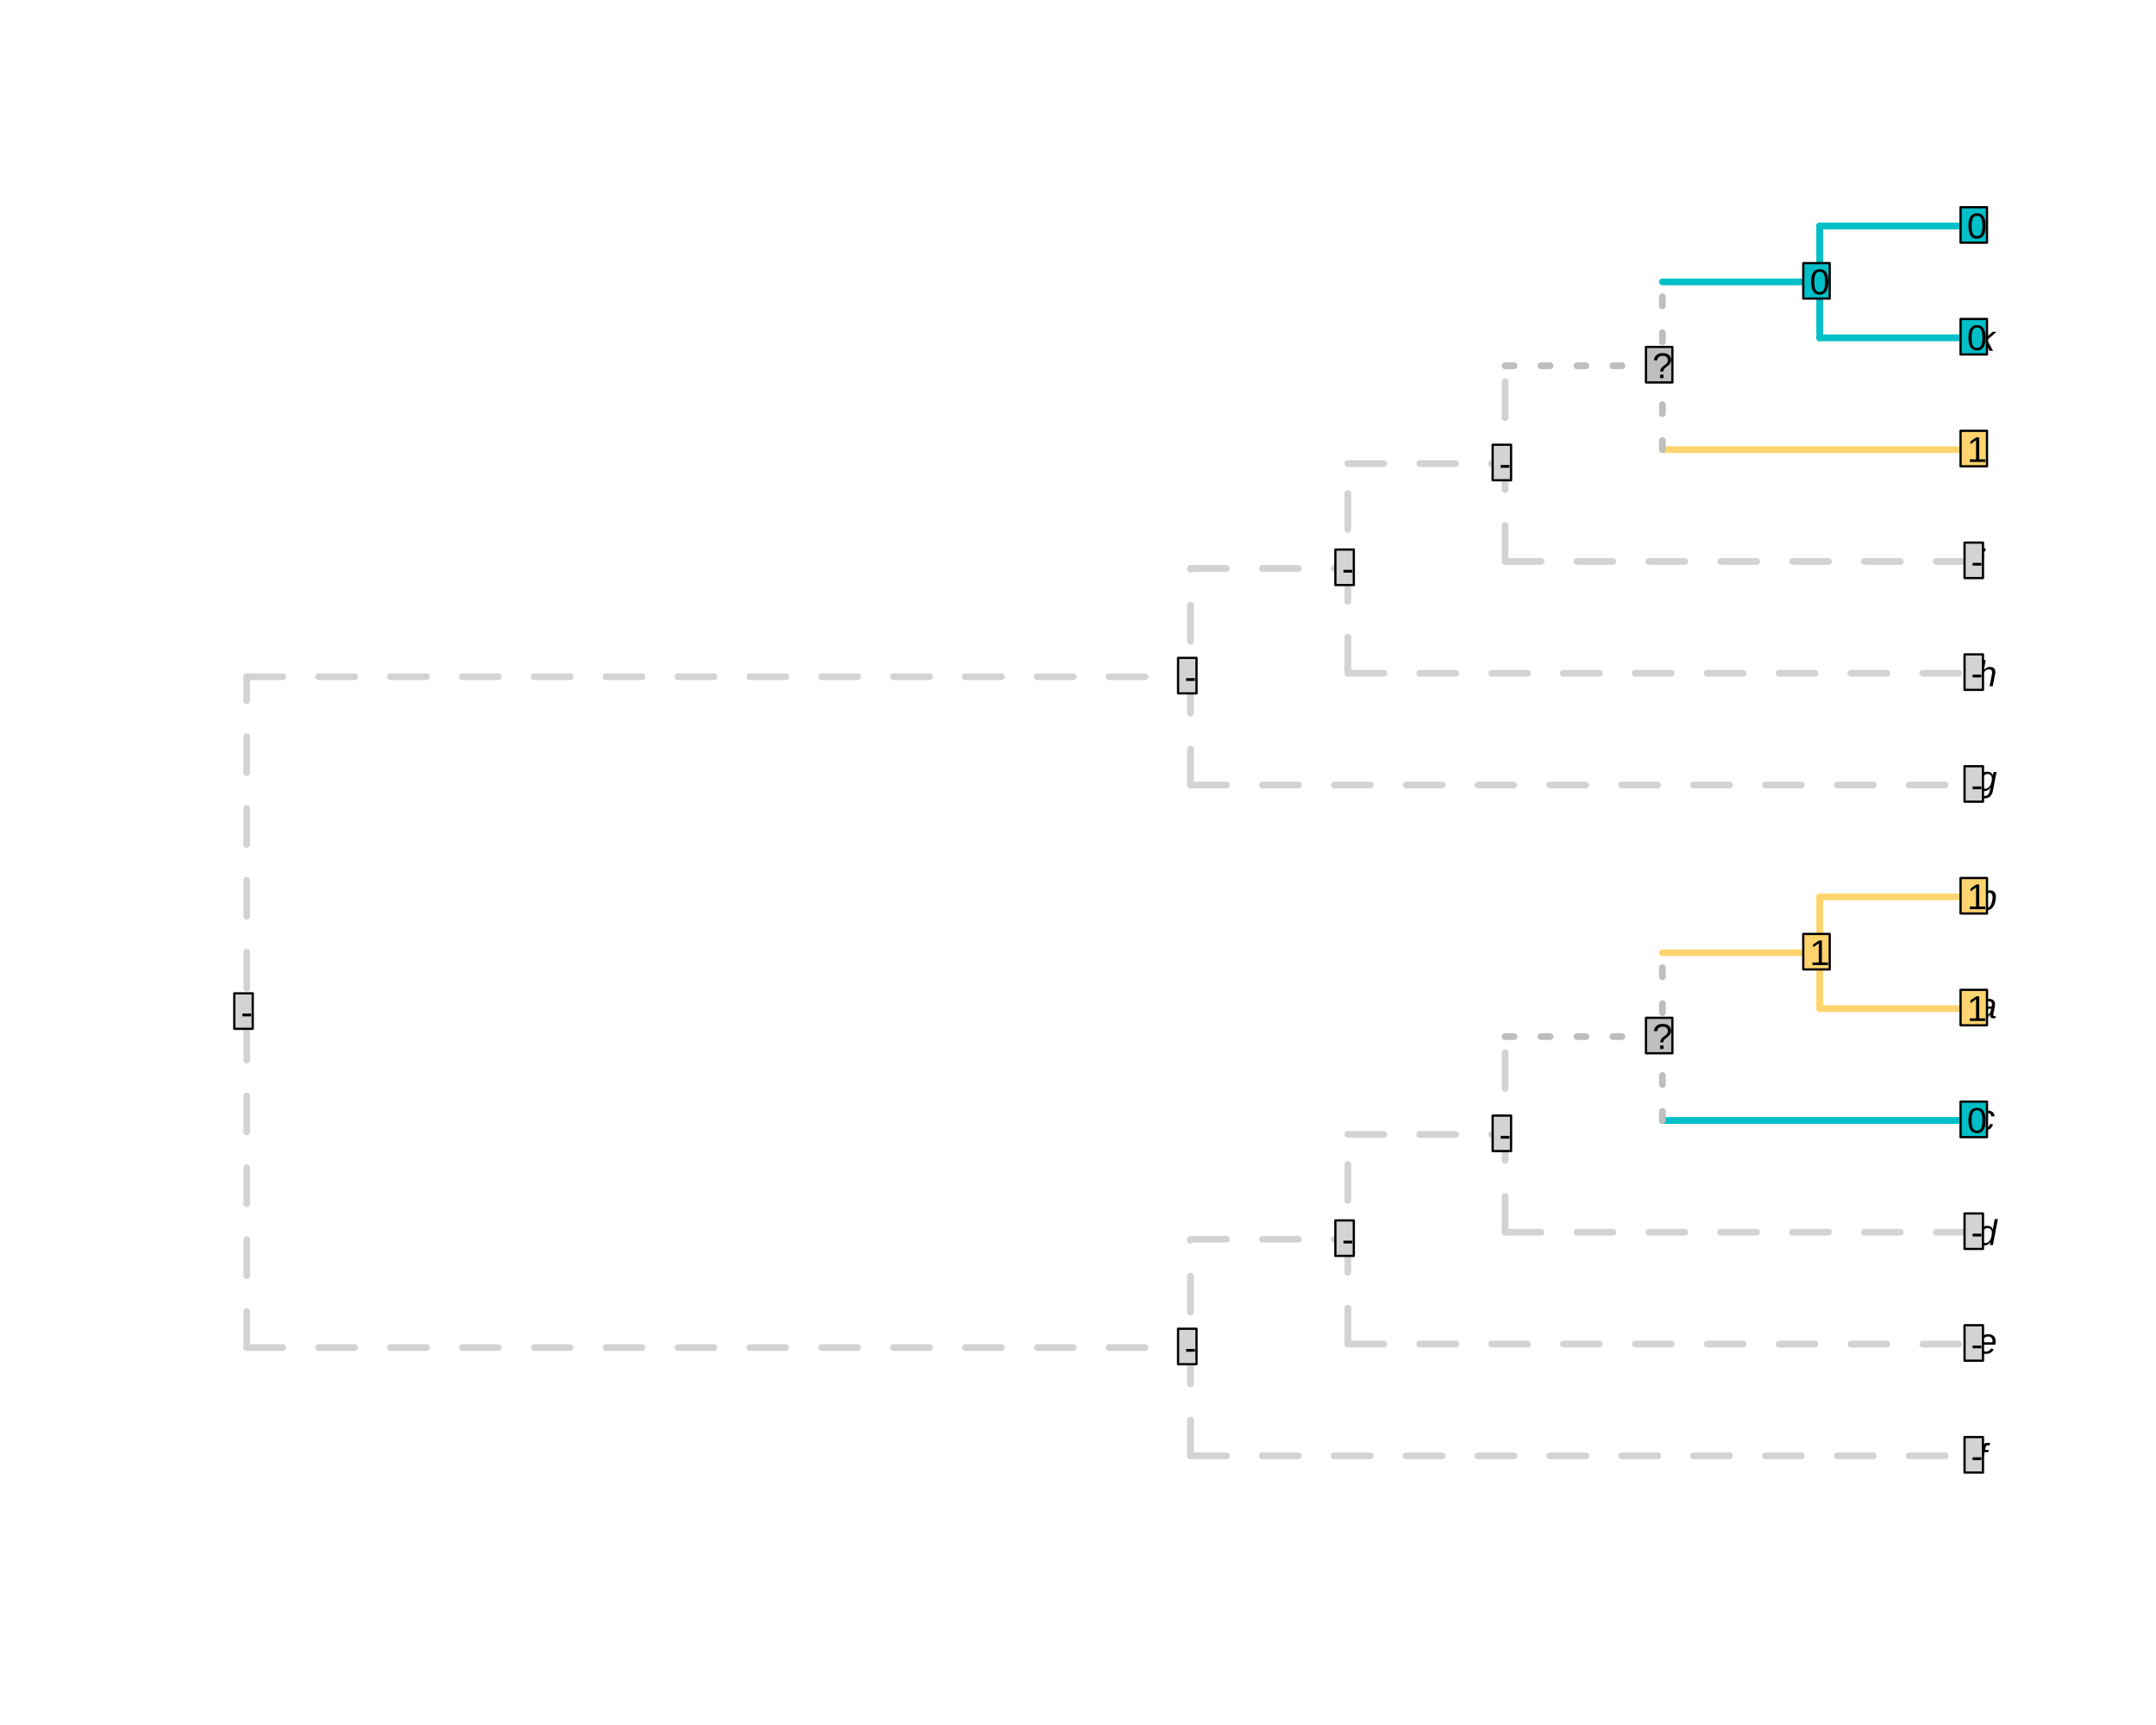
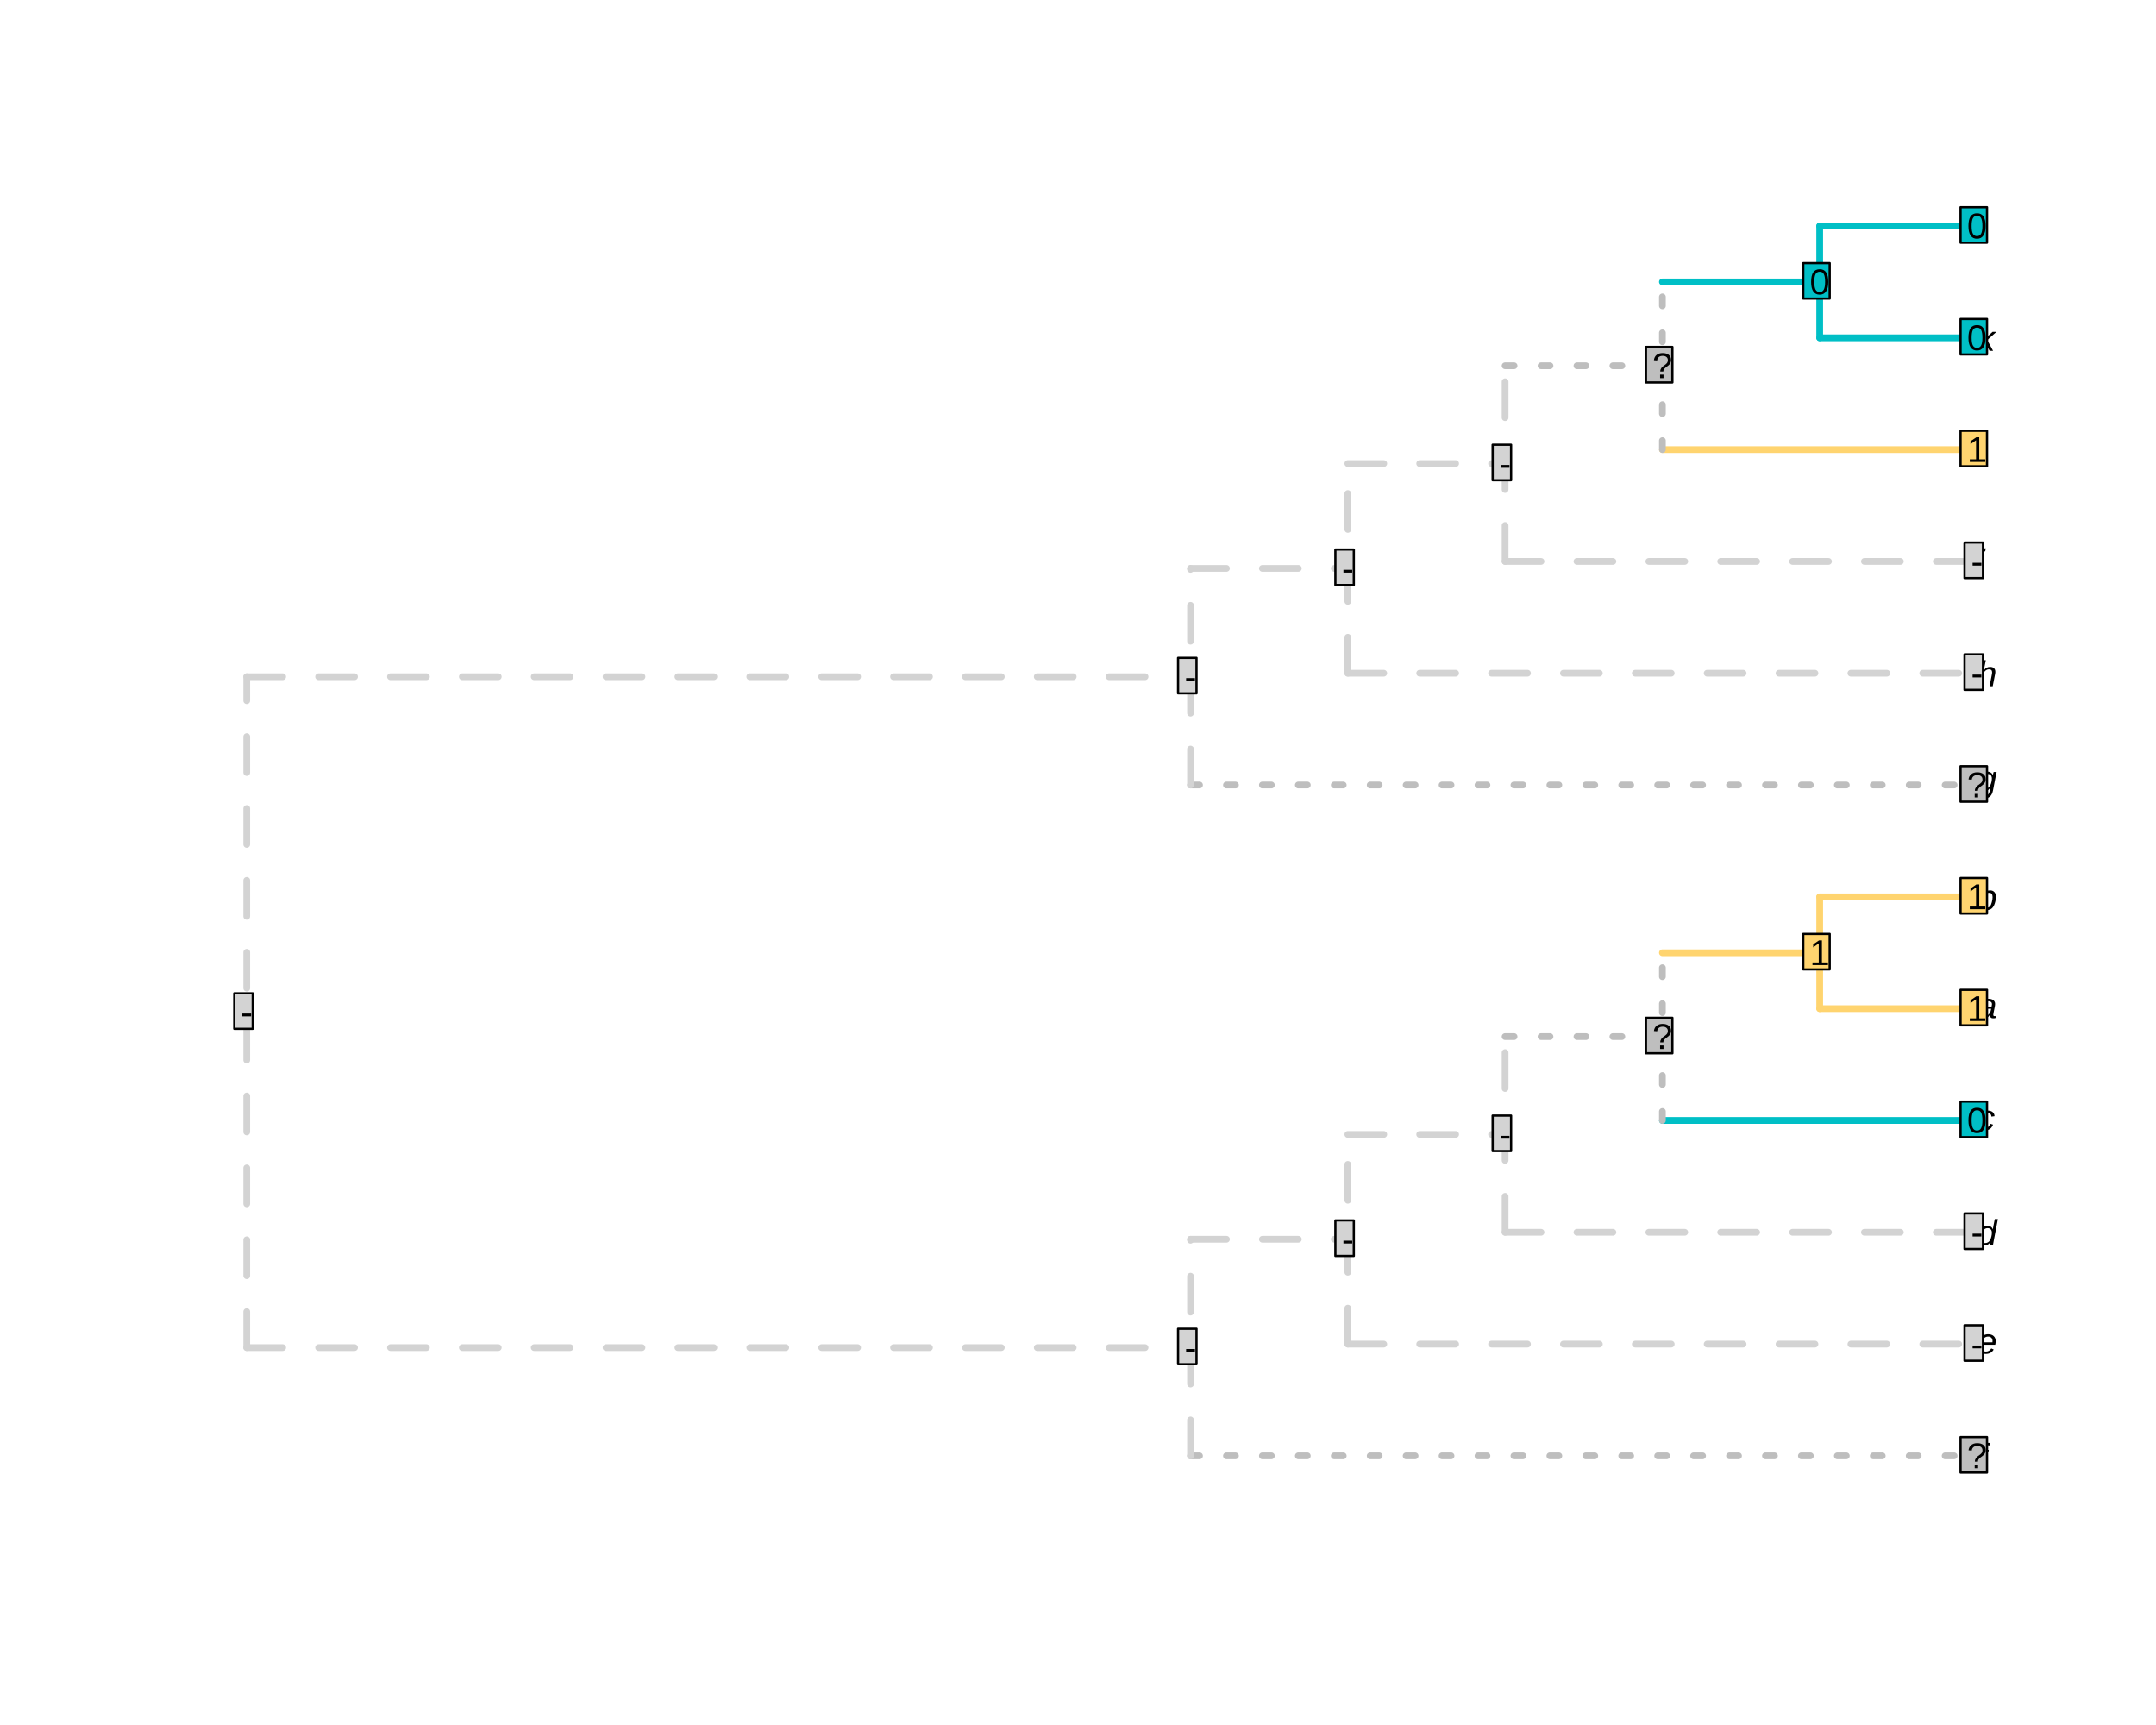
<svg xmlns="http://www.w3.org/2000/svg" viewBox="0 0 720.00 576.00">
  <defs>
    <style type="text/css">
    line, polyline, polygon, path, rect, circle {
      fill: none;
      stroke: #000000;
      stroke-linecap: round;
      stroke-linejoin: round;
      stroke-miterlimit: 10.00;
    }
  </style>
  </defs>
  <rect width="100%" height="100%" style="stroke: none; fill: #FFFFFF;" />
  <defs>
    <clipPath id="cpNTkuMDR8Njg5Ljc2fDUwMi41Nnw1OS4wNA==">
      <rect x="59.04" y="59.04" width="630.72" height="443.52" />
    </clipPath>
  </defs>
  <line x1="82.40" y1="449.97" x2="397.58" y2="449.97" style="stroke-width: 2.25; stroke: #D3D3D3; stroke-dasharray: 12.00,12.00;" clip-path="url(#cpNTkuMDR8Njg5Ljc2fDUwMi41Nnw1OS4wNA==)" />
-   <line x1="397.58" y1="486.13" x2="660.22" y2="486.13" style="stroke-width: 2.25; stroke: #D3D3D3; stroke-dasharray: 12.00,12.00;" clip-path="url(#cpNTkuMDR8Njg5Ljc2fDUwMi41Nnw1OS4wNA==)" />
+   <line x1="397.58" y1="486.13" x2="660.22" y2="486.13" style="stroke-width: 2.25; stroke: #BEBEBE; stroke-dasharray: 3.00,9.00;" clip-path="url(#cpNTkuMDR8Njg5Ljc2fDUwMi41Nnw1OS4wNA==)" />
  <line x1="397.58" y1="413.80" x2="450.11" y2="413.80" style="stroke-width: 2.25; stroke: #D3D3D3; stroke-dasharray: 12.00,12.00;" clip-path="url(#cpNTkuMDR8Njg5Ljc2fDUwMi41Nnw1OS4wNA==)" />
  <line x1="450.11" y1="448.80" x2="660.22" y2="448.80" style="stroke-width: 2.25; stroke: #D3D3D3; stroke-dasharray: 12.00,12.00;" clip-path="url(#cpNTkuMDR8Njg5Ljc2fDUwMi41Nnw1OS4wNA==)" />
  <line x1="450.11" y1="378.80" x2="502.63" y2="378.80" style="stroke-width: 2.25; stroke: #D3D3D3; stroke-dasharray: 12.00,12.00;" clip-path="url(#cpNTkuMDR8Njg5Ljc2fDUwMi41Nnw1OS4wNA==)" />
  <line x1="502.63" y1="411.47" x2="660.22" y2="411.47" style="stroke-width: 2.25; stroke: #D3D3D3; stroke-dasharray: 12.00,12.00;" clip-path="url(#cpNTkuMDR8Njg5Ljc2fDUwMi41Nnw1OS4wNA==)" />
  <line x1="502.63" y1="346.13" x2="555.16" y2="346.13" style="stroke-width: 2.25; stroke: #BEBEBE; stroke-dasharray: 3.00,9.00;" clip-path="url(#cpNTkuMDR8Njg5Ljc2fDUwMi41Nnw1OS4wNA==)" />
  <line x1="555.16" y1="374.13" x2="660.22" y2="374.13" style="stroke-width: 2.25; stroke: #00BFC6;" clip-path="url(#cpNTkuMDR8Njg5Ljc2fDUwMi41Nnw1OS4wNA==)" />
  <line x1="555.16" y1="318.13" x2="607.69" y2="318.13" style="stroke-width: 2.25; stroke: #FFD46F;" clip-path="url(#cpNTkuMDR8Njg5Ljc2fDUwMi41Nnw1OS4wNA==)" />
  <line x1="607.69" y1="336.80" x2="660.22" y2="336.80" style="stroke-width: 2.25; stroke: #FFD46F;" clip-path="url(#cpNTkuMDR8Njg5Ljc2fDUwMi41Nnw1OS4wNA==)" />
  <line x1="607.69" y1="299.47" x2="660.22" y2="299.47" style="stroke-width: 2.25; stroke: #FFD46F;" clip-path="url(#cpNTkuMDR8Njg5Ljc2fDUwMi41Nnw1OS4wNA==)" />
  <line x1="82.40" y1="225.97" x2="397.58" y2="225.97" style="stroke-width: 2.25; stroke: #D3D3D3; stroke-dasharray: 12.00,12.00;" clip-path="url(#cpNTkuMDR8Njg5Ljc2fDUwMi41Nnw1OS4wNA==)" />
-   <line x1="397.58" y1="262.13" x2="660.22" y2="262.13" style="stroke-width: 2.25; stroke: #D3D3D3; stroke-dasharray: 12.00,12.00;" clip-path="url(#cpNTkuMDR8Njg5Ljc2fDUwMi41Nnw1OS4wNA==)" />
+   <line x1="397.58" y1="262.13" x2="660.22" y2="262.13" style="stroke-width: 2.25; stroke: #BEBEBE; stroke-dasharray: 3.00,9.00;" clip-path="url(#cpNTkuMDR8Njg5Ljc2fDUwMi41Nnw1OS4wNA==)" />
  <line x1="397.58" y1="189.80" x2="450.11" y2="189.80" style="stroke-width: 2.25; stroke: #D3D3D3; stroke-dasharray: 12.00,12.00;" clip-path="url(#cpNTkuMDR8Njg5Ljc2fDUwMi41Nnw1OS4wNA==)" />
  <line x1="450.11" y1="224.80" x2="660.22" y2="224.80" style="stroke-width: 2.25; stroke: #D3D3D3; stroke-dasharray: 12.00,12.00;" clip-path="url(#cpNTkuMDR8Njg5Ljc2fDUwMi41Nnw1OS4wNA==)" />
  <line x1="450.11" y1="154.80" x2="502.63" y2="154.80" style="stroke-width: 2.25; stroke: #D3D3D3; stroke-dasharray: 12.00,12.00;" clip-path="url(#cpNTkuMDR8Njg5Ljc2fDUwMi41Nnw1OS4wNA==)" />
  <line x1="502.63" y1="187.47" x2="660.22" y2="187.47" style="stroke-width: 2.25; stroke: #D3D3D3; stroke-dasharray: 12.00,12.00;" clip-path="url(#cpNTkuMDR8Njg5Ljc2fDUwMi41Nnw1OS4wNA==)" />
  <line x1="502.63" y1="122.13" x2="555.16" y2="122.13" style="stroke-width: 2.25; stroke: #BEBEBE; stroke-dasharray: 3.00,9.00;" clip-path="url(#cpNTkuMDR8Njg5Ljc2fDUwMi41Nnw1OS4wNA==)" />
  <line x1="555.16" y1="150.13" x2="660.22" y2="150.13" style="stroke-width: 2.25; stroke: #FFD46F;" clip-path="url(#cpNTkuMDR8Njg5Ljc2fDUwMi41Nnw1OS4wNA==)" />
  <line x1="555.16" y1="94.13" x2="607.69" y2="94.13" style="stroke-width: 2.25; stroke: #00BFC6;" clip-path="url(#cpNTkuMDR8Njg5Ljc2fDUwMi41Nnw1OS4wNA==)" />
  <line x1="607.69" y1="112.80" x2="660.22" y2="112.80" style="stroke-width: 2.25; stroke: #00BFC6;" clip-path="url(#cpNTkuMDR8Njg5Ljc2fDUwMi41Nnw1OS4wNA==)" />
  <line x1="607.69" y1="75.47" x2="660.22" y2="75.47" style="stroke-width: 2.25; stroke: #00BFC6;" clip-path="url(#cpNTkuMDR8Njg5Ljc2fDUwMi41Nnw1OS4wNA==)" />
  <line x1="82.40" y1="449.97" x2="82.40" y2="225.97" style="stroke-width: 2.25; stroke: #D3D3D3; stroke-dasharray: 12.00,12.00;" clip-path="url(#cpNTkuMDR8Njg5Ljc2fDUwMi41Nnw1OS4wNA==)" />
  <line x1="397.58" y1="486.13" x2="397.58" y2="413.80" style="stroke-width: 2.25; stroke: #D3D3D3; stroke-dasharray: 12.00,12.00;" clip-path="url(#cpNTkuMDR8Njg5Ljc2fDUwMi41Nnw1OS4wNA==)" />
  <line x1="450.11" y1="448.80" x2="450.11" y2="378.80" style="stroke-width: 2.25; stroke: #D3D3D3; stroke-dasharray: 12.00,12.00;" clip-path="url(#cpNTkuMDR8Njg5Ljc2fDUwMi41Nnw1OS4wNA==)" />
  <line x1="502.63" y1="411.47" x2="502.63" y2="346.13" style="stroke-width: 2.25; stroke: #D3D3D3; stroke-dasharray: 12.00,12.00;" clip-path="url(#cpNTkuMDR8Njg5Ljc2fDUwMi41Nnw1OS4wNA==)" />
  <line x1="555.16" y1="374.13" x2="555.16" y2="318.13" style="stroke-width: 2.25; stroke: #BEBEBE; stroke-dasharray: 3.00,9.00;" clip-path="url(#cpNTkuMDR8Njg5Ljc2fDUwMi41Nnw1OS4wNA==)" />
  <line x1="607.69" y1="336.80" x2="607.69" y2="299.47" style="stroke-width: 2.25; stroke: #FFD46F;" clip-path="url(#cpNTkuMDR8Njg5Ljc2fDUwMi41Nnw1OS4wNA==)" />
  <line x1="397.58" y1="262.13" x2="397.58" y2="189.80" style="stroke-width: 2.25; stroke: #D3D3D3; stroke-dasharray: 12.00,12.00;" clip-path="url(#cpNTkuMDR8Njg5Ljc2fDUwMi41Nnw1OS4wNA==)" />
  <line x1="450.11" y1="224.80" x2="450.11" y2="154.80" style="stroke-width: 2.25; stroke: #D3D3D3; stroke-dasharray: 12.00,12.00;" clip-path="url(#cpNTkuMDR8Njg5Ljc2fDUwMi41Nnw1OS4wNA==)" />
  <line x1="502.63" y1="187.47" x2="502.63" y2="122.13" style="stroke-width: 2.25; stroke: #D3D3D3; stroke-dasharray: 12.00,12.00;" clip-path="url(#cpNTkuMDR8Njg5Ljc2fDUwMi41Nnw1OS4wNA==)" />
  <line x1="555.16" y1="150.13" x2="555.16" y2="94.13" style="stroke-width: 2.25; stroke: #BEBEBE; stroke-dasharray: 3.00,9.00;" clip-path="url(#cpNTkuMDR8Njg5Ljc2fDUwMi41Nnw1OS4wNA==)" />
  <line x1="607.69" y1="112.80" x2="607.69" y2="75.47" style="stroke-width: 2.25; stroke: #00BFC6;" clip-path="url(#cpNTkuMDR8Njg5Ljc2fDUwMi41Nnw1OS4wNA==)" />
  <g clip-path="url(#cpNTkuMDR8Njg5Ljc2fDUwMi41Nnw1OS4wNA==)">
    <text x="660.22" y="339.96" style="font-size: 12.00px; font-style: italic; font-family: Liberation Sans;" textLength="6.67px" lengthAdjust="spacingAndGlyphs">a</text>
  </g>
  <g clip-path="url(#cpNTkuMDR8Njg5Ljc2fDUwMi41Nnw1OS4wNA==)">
    <text x="660.22" y="303.76" style="font-size: 12.00px; font-style: italic; font-family: Liberation Sans;" textLength="6.67px" lengthAdjust="spacingAndGlyphs">b</text>
  </g>
  <g clip-path="url(#cpNTkuMDR8Njg5Ljc2fDUwMi41Nnw1OS4wNA==)">
    <text x="660.22" y="377.30" style="font-size: 12.00px; font-style: italic; font-family: Liberation Sans;" textLength="6.00px" lengthAdjust="spacingAndGlyphs">c</text>
  </g>
  <g clip-path="url(#cpNTkuMDR8Njg5Ljc2fDUwMi41Nnw1OS4wNA==)">
    <text x="660.22" y="415.76" style="font-size: 12.00px; font-style: italic; font-family: Liberation Sans;" textLength="6.67px" lengthAdjust="spacingAndGlyphs">d</text>
  </g>
  <g clip-path="url(#cpNTkuMDR8Njg5Ljc2fDUwMi41Nnw1OS4wNA==)">
    <text x="660.22" y="451.96" style="font-size: 12.00px; font-style: italic; font-family: Liberation Sans;" textLength="6.67px" lengthAdjust="spacingAndGlyphs">e</text>
  </g>
  <g clip-path="url(#cpNTkuMDR8Njg5Ljc2fDUwMi41Nnw1OS4wNA==)">
    <text x="660.22" y="490.48" style="font-size: 12.00px; font-style: italic; font-family: Liberation Sans;" textLength="3.33px" lengthAdjust="spacingAndGlyphs">f</text>
  </g>
  <g clip-path="url(#cpNTkuMDR8Njg5Ljc2fDUwMi41Nnw1OS4wNA==)">
    <text x="660.22" y="264.12" style="font-size: 12.00px; font-style: italic; font-family: Liberation Sans;" textLength="6.67px" lengthAdjust="spacingAndGlyphs">g</text>
  </g>
  <g clip-path="url(#cpNTkuMDR8Njg5Ljc2fDUwMi41Nnw1OS4wNA==)">
    <text x="660.22" y="229.15" style="font-size: 12.00px; font-style: italic; font-family: Liberation Sans;" textLength="6.67px" lengthAdjust="spacingAndGlyphs">h</text>
  </g>
  <g clip-path="url(#cpNTkuMDR8Njg5Ljc2fDUwMi41Nnw1OS4wNA==)">
    <text x="660.22" y="191.82" style="font-size: 12.00px; font-style: italic; font-family: Liberation Sans;" textLength="2.67px" lengthAdjust="spacingAndGlyphs">i</text>
  </g>
  <g clip-path="url(#cpNTkuMDR8Njg5Ljc2fDUwMi41Nnw1OS4wNA==)">
    <text x="660.22" y="153.24" style="font-size: 12.00px; font-style: italic; font-family: Liberation Sans;" textLength="2.67px" lengthAdjust="spacingAndGlyphs">j</text>
  </g>
  <g clip-path="url(#cpNTkuMDR8Njg5Ljc2fDUwMi41Nnw1OS4wNA==)">
    <text x="660.22" y="117.15" style="font-size: 12.00px; font-style: italic; font-family: Liberation Sans;" textLength="6.00px" lengthAdjust="spacingAndGlyphs">k</text>
  </g>
  <g clip-path="url(#cpNTkuMDR8Njg5Ljc2fDUwMi41Nnw1OS4wNA==)">
    <text x="660.22" y="79.82" style="font-size: 12.00px; font-style: italic; font-family: Liberation Sans;" textLength="2.67px" lengthAdjust="spacingAndGlyphs">l</text>
  </g>
  <rect x="654.73" y="330.51" width="8.83" height="11.85" style="stroke-width: 0.75; fill: #FFD46F;" clip-path="url(#cpNTkuMDR8Njg5Ljc2fDUwMi41Nnw1OS4wNA==)" />
  <rect x="654.73" y="293.18" width="8.83" height="11.85" style="stroke-width: 0.75; fill: #FFD46F;" clip-path="url(#cpNTkuMDR8Njg5Ljc2fDUwMi41Nnw1OS4wNA==)" />
  <rect x="654.73" y="367.85" width="8.83" height="11.85" style="stroke-width: 0.75; fill: #00BFC6;" clip-path="url(#cpNTkuMDR8Njg5Ljc2fDUwMi41Nnw1OS4wNA==)" />
  <rect x="656.06" y="405.18" width="6.16" height="11.85" style="stroke-width: 0.75; fill: #D3D3D3;" clip-path="url(#cpNTkuMDR8Njg5Ljc2fDUwMi41Nnw1OS4wNA==)" />
  <rect x="656.06" y="442.51" width="6.16" height="11.85" style="stroke-width: 0.75; fill: #D3D3D3;" clip-path="url(#cpNTkuMDR8Njg5Ljc2fDUwMi41Nnw1OS4wNA==)" />
-   <rect x="656.06" y="479.85" width="6.16" height="11.85" style="stroke-width: 0.75; fill: #D3D3D3;" clip-path="url(#cpNTkuMDR8Njg5Ljc2fDUwMi41Nnw1OS4wNA==)" />
-   <rect x="656.06" y="255.85" width="6.16" height="11.85" style="stroke-width: 0.75; fill: #D3D3D3;" clip-path="url(#cpNTkuMDR8Njg5Ljc2fDUwMi41Nnw1OS4wNA==)" />
+   <rect x="654.73" y="479.85" width="8.83" height="11.85" style="stroke-width: 0.75; fill: #BEBEBE;" clip-path="url(#cpNTkuMDR8Njg5Ljc2fDUwMi41Nnw1OS4wNA==)" />
+   <rect x="654.73" y="255.85" width="8.83" height="11.85" style="stroke-width: 0.75; fill: #BEBEBE;" clip-path="url(#cpNTkuMDR8Njg5Ljc2fDUwMi41Nnw1OS4wNA==)" />
  <rect x="656.06" y="218.51" width="6.16" height="11.85" style="stroke-width: 0.75; fill: #D3D3D3;" clip-path="url(#cpNTkuMDR8Njg5Ljc2fDUwMi41Nnw1OS4wNA==)" />
  <rect x="656.06" y="181.18" width="6.16" height="11.85" style="stroke-width: 0.75; fill: #D3D3D3;" clip-path="url(#cpNTkuMDR8Njg5Ljc2fDUwMi41Nnw1OS4wNA==)" />
  <rect x="654.73" y="143.85" width="8.83" height="11.85" style="stroke-width: 0.75; fill: #FFD46F;" clip-path="url(#cpNTkuMDR8Njg5Ljc2fDUwMi41Nnw1OS4wNA==)" />
  <rect x="654.73" y="106.51" width="8.83" height="11.85" style="stroke-width: 0.75; fill: #00BFC6;" clip-path="url(#cpNTkuMDR8Njg5Ljc2fDUwMi41Nnw1OS4wNA==)" />
  <rect x="654.73" y="69.18" width="8.83" height="11.85" style="stroke-width: 0.75; fill: #00BFC6;" clip-path="url(#cpNTkuMDR8Njg5Ljc2fDUwMi41Nnw1OS4wNA==)" />
  <rect x="78.24" y="331.68" width="6.16" height="11.85" style="stroke-width: 0.75; fill: #D3D3D3;" clip-path="url(#cpNTkuMDR8Njg5Ljc2fDUwMi41Nnw1OS4wNA==)" />
  <rect x="393.42" y="443.68" width="6.16" height="11.85" style="stroke-width: 0.75; fill: #D3D3D3;" clip-path="url(#cpNTkuMDR8Njg5Ljc2fDUwMi41Nnw1OS4wNA==)" />
  <rect x="445.95" y="407.51" width="6.16" height="11.85" style="stroke-width: 0.75; fill: #D3D3D3;" clip-path="url(#cpNTkuMDR8Njg5Ljc2fDUwMi41Nnw1OS4wNA==)" />
  <rect x="498.47" y="372.51" width="6.16" height="11.85" style="stroke-width: 0.75; fill: #D3D3D3;" clip-path="url(#cpNTkuMDR8Njg5Ljc2fDUwMi41Nnw1OS4wNA==)" />
  <rect x="549.67" y="339.85" width="8.83" height="11.85" style="stroke-width: 0.75; fill: #BEBEBE;" clip-path="url(#cpNTkuMDR8Njg5Ljc2fDUwMi41Nnw1OS4wNA==)" />
  <rect x="602.20" y="311.85" width="8.83" height="11.85" style="stroke-width: 0.75; fill: #FFD46F;" clip-path="url(#cpNTkuMDR8Njg5Ljc2fDUwMi41Nnw1OS4wNA==)" />
  <rect x="393.42" y="219.68" width="6.16" height="11.85" style="stroke-width: 0.75; fill: #D3D3D3;" clip-path="url(#cpNTkuMDR8Njg5Ljc2fDUwMi41Nnw1OS4wNA==)" />
  <rect x="445.95" y="183.51" width="6.16" height="11.85" style="stroke-width: 0.75; fill: #D3D3D3;" clip-path="url(#cpNTkuMDR8Njg5Ljc2fDUwMi41Nnw1OS4wNA==)" />
  <rect x="498.47" y="148.51" width="6.16" height="11.85" style="stroke-width: 0.75; fill: #D3D3D3;" clip-path="url(#cpNTkuMDR8Njg5Ljc2fDUwMi41Nnw1OS4wNA==)" />
  <rect x="549.67" y="115.85" width="8.83" height="11.85" style="stroke-width: 0.75; fill: #BEBEBE;" clip-path="url(#cpNTkuMDR8Njg5Ljc2fDUwMi41Nnw1OS4wNA==)" />
  <rect x="602.20" y="87.85" width="8.83" height="11.85" style="stroke-width: 0.75; fill: #00BFC6;" clip-path="url(#cpNTkuMDR8Njg5Ljc2fDUwMi41Nnw1OS4wNA==)" />
  <g clip-path="url(#cpNTkuMDR8Njg5Ljc2fDUwMi41Nnw1OS4wNA==)">
    <text x="656.89" y="340.92" style="font-size: 12.00px; font-family: Liberation Sans;" textLength="6.67px" lengthAdjust="spacingAndGlyphs">1</text>
  </g>
  <g clip-path="url(#cpNTkuMDR8Njg5Ljc2fDUwMi41Nnw1OS4wNA==)">
    <text x="656.89" y="303.59" style="font-size: 12.00px; font-family: Liberation Sans;" textLength="6.67px" lengthAdjust="spacingAndGlyphs">1</text>
  </g>
  <g clip-path="url(#cpNTkuMDR8Njg5Ljc2fDUwMi41Nnw1OS4wNA==)">
    <text x="656.89" y="378.26" style="font-size: 12.00px; font-family: Liberation Sans;" textLength="6.67px" lengthAdjust="spacingAndGlyphs">0</text>
  </g>
  <g clip-path="url(#cpNTkuMDR8Njg5Ljc2fDUwMi41Nnw1OS4wNA==)">
    <text x="658.22" y="415.59" style="font-size: 12.00px; font-family: Liberation Sans;" textLength="4.00px" lengthAdjust="spacingAndGlyphs">-</text>
  </g>
  <g clip-path="url(#cpNTkuMDR8Njg5Ljc2fDUwMi41Nnw1OS4wNA==)">
    <text x="658.22" y="452.93" style="font-size: 12.00px; font-family: Liberation Sans;" textLength="4.00px" lengthAdjust="spacingAndGlyphs">-</text>
  </g>
  <g clip-path="url(#cpNTkuMDR8Njg5Ljc2fDUwMi41Nnw1OS4wNA==)">
-     <text x="658.22" y="490.26" style="font-size: 12.00px; font-family: Liberation Sans;" textLength="4.00px" lengthAdjust="spacingAndGlyphs">-</text>
+     <text x="656.89" y="490.26" style="font-size: 12.00px; font-family: Liberation Sans;" textLength="6.67px" lengthAdjust="spacingAndGlyphs">?</text>
  </g>
  <g clip-path="url(#cpNTkuMDR8Njg5Ljc2fDUwMi41Nnw1OS4wNA==)">
-     <text x="658.22" y="266.26" style="font-size: 12.00px; font-family: Liberation Sans;" textLength="4.00px" lengthAdjust="spacingAndGlyphs">-</text>
+     <text x="656.89" y="266.26" style="font-size: 12.00px; font-family: Liberation Sans;" textLength="6.67px" lengthAdjust="spacingAndGlyphs">?</text>
  </g>
  <g clip-path="url(#cpNTkuMDR8Njg5Ljc2fDUwMi41Nnw1OS4wNA==)">
    <text x="658.22" y="228.92" style="font-size: 12.00px; font-family: Liberation Sans;" textLength="4.00px" lengthAdjust="spacingAndGlyphs">-</text>
  </g>
  <g clip-path="url(#cpNTkuMDR8Njg5Ljc2fDUwMi41Nnw1OS4wNA==)">
    <text x="658.22" y="191.59" style="font-size: 12.00px; font-family: Liberation Sans;" textLength="4.00px" lengthAdjust="spacingAndGlyphs">-</text>
  </g>
  <g clip-path="url(#cpNTkuMDR8Njg5Ljc2fDUwMi41Nnw1OS4wNA==)">
    <text x="656.89" y="154.26" style="font-size: 12.00px; font-family: Liberation Sans;" textLength="6.67px" lengthAdjust="spacingAndGlyphs">1</text>
  </g>
  <g clip-path="url(#cpNTkuMDR8Njg5Ljc2fDUwMi41Nnw1OS4wNA==)">
    <text x="656.89" y="116.92" style="font-size: 12.00px; font-family: Liberation Sans;" textLength="6.67px" lengthAdjust="spacingAndGlyphs">0</text>
  </g>
  <g clip-path="url(#cpNTkuMDR8Njg5Ljc2fDUwMi41Nnw1OS4wNA==)">
    <text x="656.89" y="79.59" style="font-size: 12.00px; font-family: Liberation Sans;" textLength="6.67px" lengthAdjust="spacingAndGlyphs">0</text>
  </g>
  <g clip-path="url(#cpNTkuMDR8Njg5Ljc2fDUwMi41Nnw1OS4wNA==)">
    <text x="80.40" y="342.09" style="font-size: 12.00px; font-family: Liberation Sans;" textLength="4.00px" lengthAdjust="spacingAndGlyphs">-</text>
  </g>
  <g clip-path="url(#cpNTkuMDR8Njg5Ljc2fDUwMi41Nnw1OS4wNA==)">
    <text x="395.58" y="454.09" style="font-size: 12.00px; font-family: Liberation Sans;" textLength="4.00px" lengthAdjust="spacingAndGlyphs">-</text>
  </g>
  <g clip-path="url(#cpNTkuMDR8Njg5Ljc2fDUwMi41Nnw1OS4wNA==)">
    <text x="448.11" y="417.93" style="font-size: 12.00px; font-family: Liberation Sans;" textLength="4.00px" lengthAdjust="spacingAndGlyphs">-</text>
  </g>
  <g clip-path="url(#cpNTkuMDR8Njg5Ljc2fDUwMi41Nnw1OS4wNA==)">
    <text x="500.63" y="382.93" style="font-size: 12.00px; font-family: Liberation Sans;" textLength="4.00px" lengthAdjust="spacingAndGlyphs">-</text>
  </g>
  <g clip-path="url(#cpNTkuMDR8Njg5Ljc2fDUwMi41Nnw1OS4wNA==)">
    <text x="551.83" y="350.26" style="font-size: 12.00px; font-family: Liberation Sans;" textLength="6.67px" lengthAdjust="spacingAndGlyphs">?</text>
  </g>
  <g clip-path="url(#cpNTkuMDR8Njg5Ljc2fDUwMi41Nnw1OS4wNA==)">
    <text x="604.36" y="322.26" style="font-size: 12.00px; font-family: Liberation Sans;" textLength="6.67px" lengthAdjust="spacingAndGlyphs">1</text>
  </g>
  <g clip-path="url(#cpNTkuMDR8Njg5Ljc2fDUwMi41Nnw1OS4wNA==)">
    <text x="395.58" y="230.09" style="font-size: 12.00px; font-family: Liberation Sans;" textLength="4.00px" lengthAdjust="spacingAndGlyphs">-</text>
  </g>
  <g clip-path="url(#cpNTkuMDR8Njg5Ljc2fDUwMi41Nnw1OS4wNA==)">
    <text x="448.11" y="193.93" style="font-size: 12.00px; font-family: Liberation Sans;" textLength="4.00px" lengthAdjust="spacingAndGlyphs">-</text>
  </g>
  <g clip-path="url(#cpNTkuMDR8Njg5Ljc2fDUwMi41Nnw1OS4wNA==)">
    <text x="500.63" y="158.92" style="font-size: 12.00px; font-family: Liberation Sans;" textLength="4.00px" lengthAdjust="spacingAndGlyphs">-</text>
  </g>
  <g clip-path="url(#cpNTkuMDR8Njg5Ljc2fDUwMi41Nnw1OS4wNA==)">
    <text x="551.83" y="126.26" style="font-size: 12.00px; font-family: Liberation Sans;" textLength="6.67px" lengthAdjust="spacingAndGlyphs">?</text>
  </g>
  <g clip-path="url(#cpNTkuMDR8Njg5Ljc2fDUwMi41Nnw1OS4wNA==)">
    <text x="604.36" y="98.26" style="font-size: 12.00px; font-family: Liberation Sans;" textLength="6.67px" lengthAdjust="spacingAndGlyphs">0</text>
  </g>
</svg>
